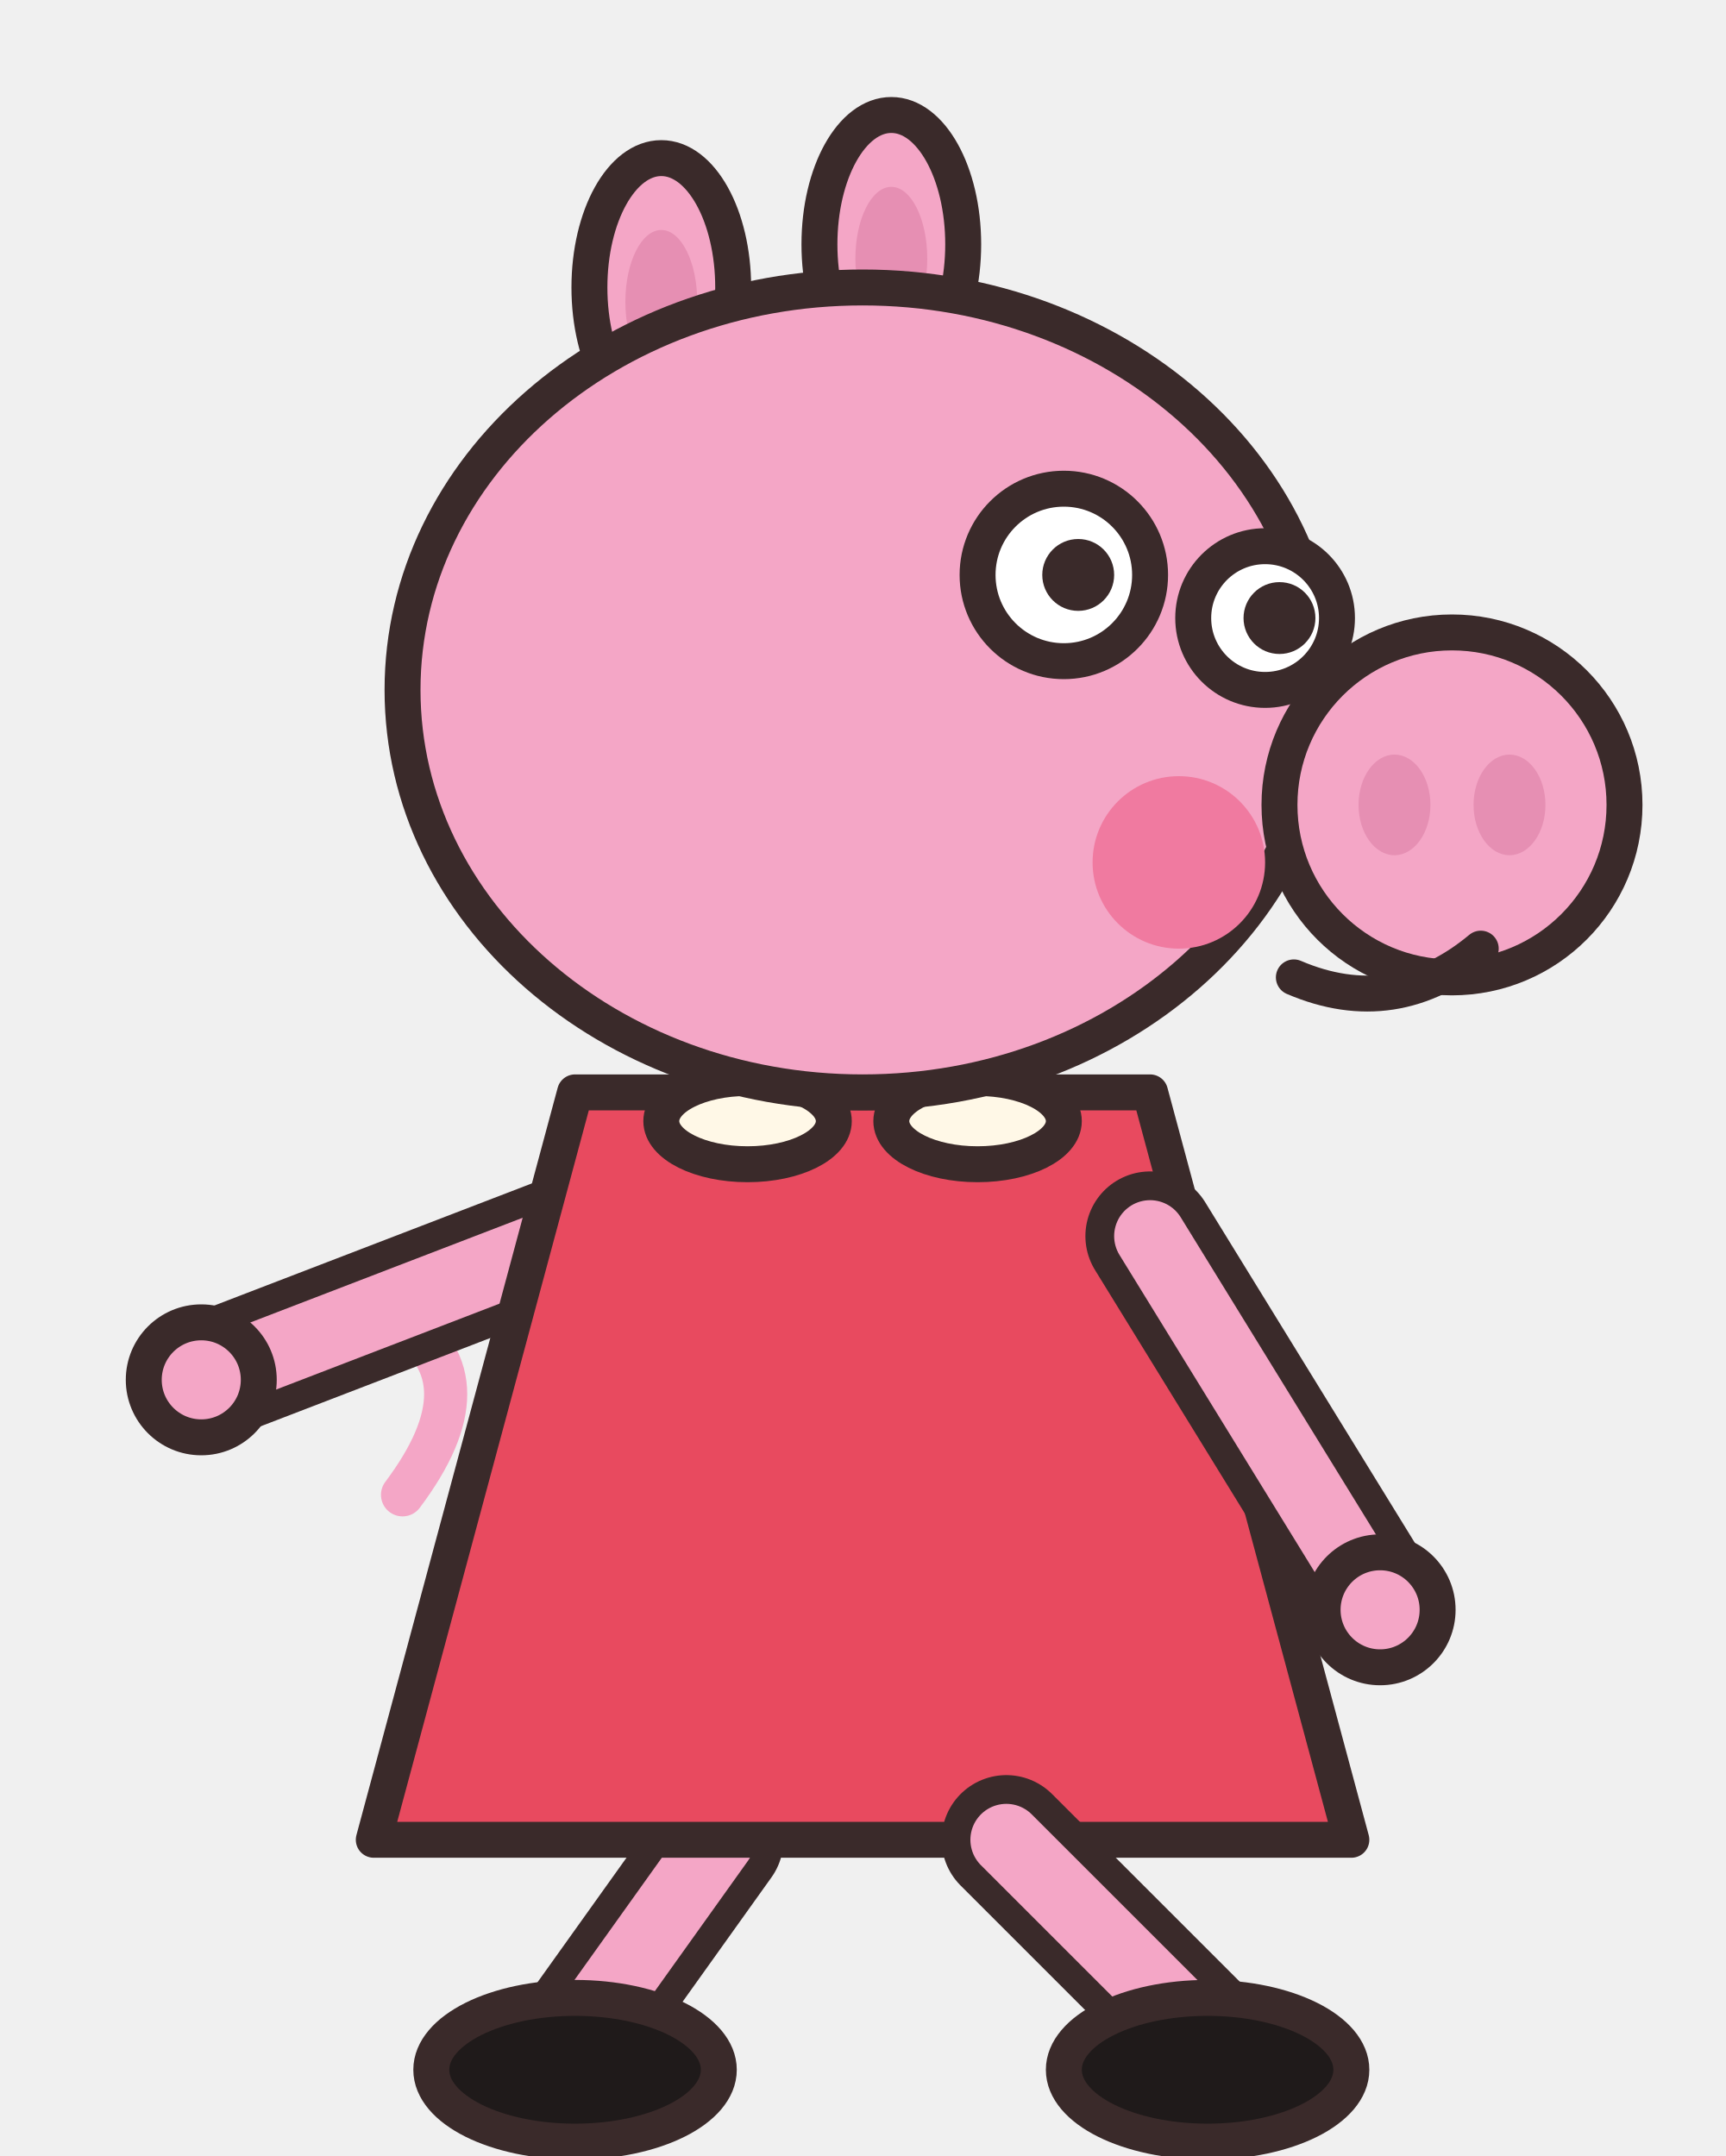
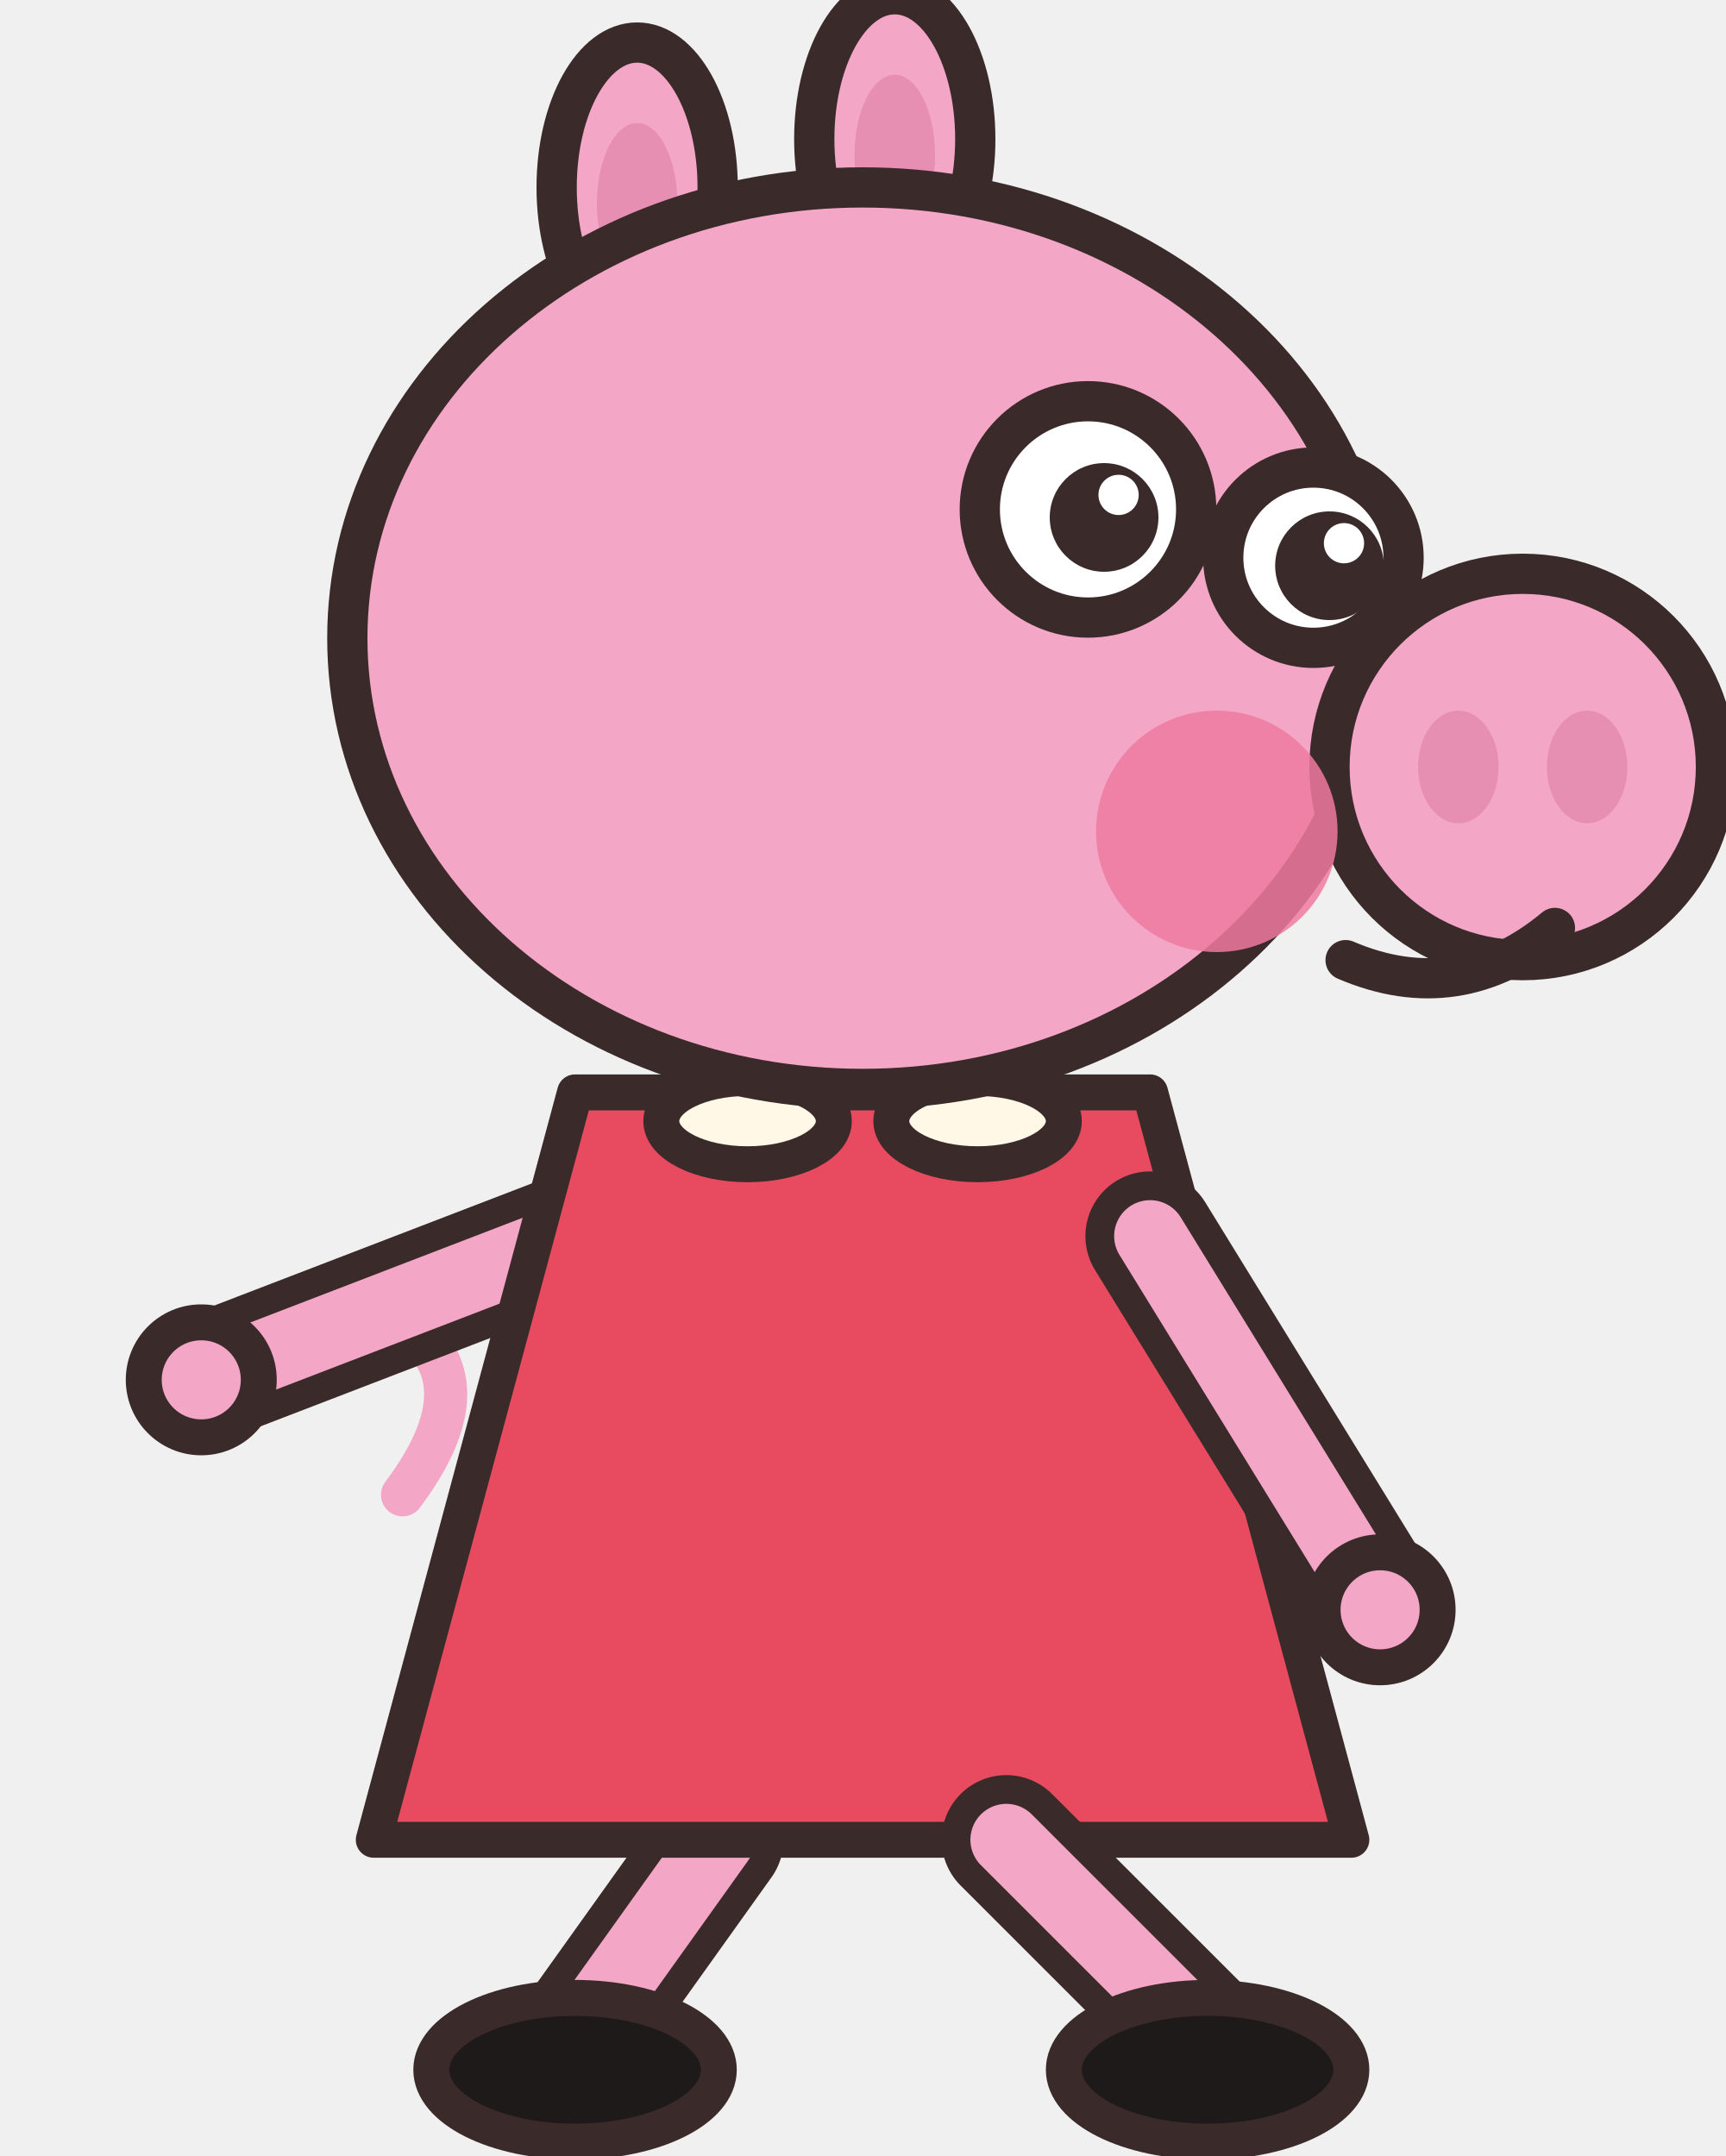
<svg xmlns="http://www.w3.org/2000/svg" viewBox="0 0 120 150">
  <g stroke="#3a2a2a" stroke-linecap="round" stroke-linejoin="round" stroke-width="2.5">
    <path fill="none" stroke="#f4a6c6" stroke-width="3" d="M28 104q6-8 0-12-4-3-2 2" />
    <path stroke-width="9" d="m50 128-10 14" />
    <path stroke="#f4a6c6" stroke-width="5" d="m50 128-10 14" />
    <ellipse cx="40" cy="144" fill="#1f1a1a" rx="10" ry="5" />
    <path stroke-width="9" d="M40 86 14 96" />
    <path stroke="#f4a6c6" stroke-width="5" d="M40 86 14 96" />
    <circle cx="14" cy="96" r="4" fill="#f4a6c6" />
    <path fill="#e84a5f" d="M40 76h40l14 52H26Z" />
    <ellipse cx="52" cy="78" fill="#fff8e7" rx="6" ry="3" />
    <ellipse cx="68" cy="78" fill="#fff8e7" rx="6" ry="3" />
    <path stroke-width="9" d="m70 128 14 14" />
    <path stroke="#f4a6c6" stroke-width="5" d="m70 128 14 14" />
    <ellipse cx="84" cy="144" fill="#1f1a1a" rx="10" ry="5" />
-     <ellipse cx="46" cy="20" fill="#f4a6c6" rx="5" ry="9" />
-     <ellipse cx="46" cy="21" fill="#e68fb3" stroke="none" rx="2.5" ry="5" />
-     <ellipse cx="62" cy="17" fill="#f4a6c6" rx="5" ry="9" />
-     <ellipse cx="62" cy="18" fill="#e68fb3" stroke="none" rx="2.5" ry="5" />
-     <ellipse cx="60" cy="48" fill="#f4a6c6" rx="32" ry="28" />
-     <circle cx="101" cy="56" r="12" fill="#f4a6c6" />
-     <circle cx="101" cy="56" r="10.7" fill="#f4a6c6" stroke="none" />
-     <ellipse cx="97" cy="56" fill="#e68fb3" stroke="none" rx="2.5" ry="3.5" />
-     <ellipse cx="105" cy="56" fill="#e68fb3" stroke="none" rx="2.5" ry="3.5" />
-     <circle cx="74" cy="40" r="6" fill="#fff" />
-     <circle cx="75" cy="40" r="2.5" fill="#3a2a2a" stroke="none" />
-     <circle cx="88" cy="43" r="5" fill="#fff" />
-     <circle cx="89" cy="43" r="2.5" fill="#3a2a2a" stroke="none" />
-     <circle cx="82" cy="60" r="6" fill="#f07aa0" stroke="none" />
-     <path fill="none" d="M90 68q7 3 13-2" />
+     <g transform="translate(-7.2 -9.36)scale(1.12)">
+       <ellipse cx="46" cy="20" fill="#f4a6c6" rx="5" ry="9" />
+       <ellipse cx="46" cy="21" fill="#e68fb3" stroke="none" rx="2.5" ry="5" />
+       <ellipse cx="62" cy="17" fill="#f4a6c6" rx="5" ry="9" />
+       <ellipse cx="62" cy="18" fill="#e68fb3" stroke="none" rx="2.5" ry="5" />
+       <ellipse cx="60" cy="48" fill="#f4a6c6" rx="32" ry="28" />
+       <circle cx="101" cy="56" r="12" fill="#f4a6c6" />
+       <circle cx="101" cy="56" r="10.7" fill="#f4a6c6" stroke="none" />
+       <ellipse cx="97" cy="56" fill="#e68fb3" stroke="none" rx="2.5" ry="3.5" />
+       <ellipse cx="105" cy="56" fill="#e68fb3" stroke="none" rx="2.5" ry="3.5" />
+       <circle cx="74" cy="40" r="6.72" fill="#fff" />
+       <circle cx="75" cy="40.5" r="3.375" fill="#3a2a2a" stroke="none" />
+       <circle cx="75.9" cy="39.1" r="1.25" fill="#fff" stroke="none" />
+       <circle cx="88" cy="43" r="5.6" fill="#fff" />
+       <circle cx="89" cy="43.5" r="3.375" fill="#3a2a2a" stroke="none" />
+       <circle cx="89.9" cy="42.1" r="1.25" fill="#fff" stroke="none" />
+       <circle cx="82" cy="60" r="7.5" fill="#f07aa0" fill-opacity=".85" stroke="none" />
+       <path fill="none" d="M90 68q7 3 13-2" />
+     </g>
    <path stroke-width="9" d="m80 86 16 26" />
    <path stroke="#f4a6c6" stroke-width="5" d="m80 86 16 26" />
    <circle cx="96" cy="112" r="4" fill="#f4a6c6" />
  </g>
</svg>
